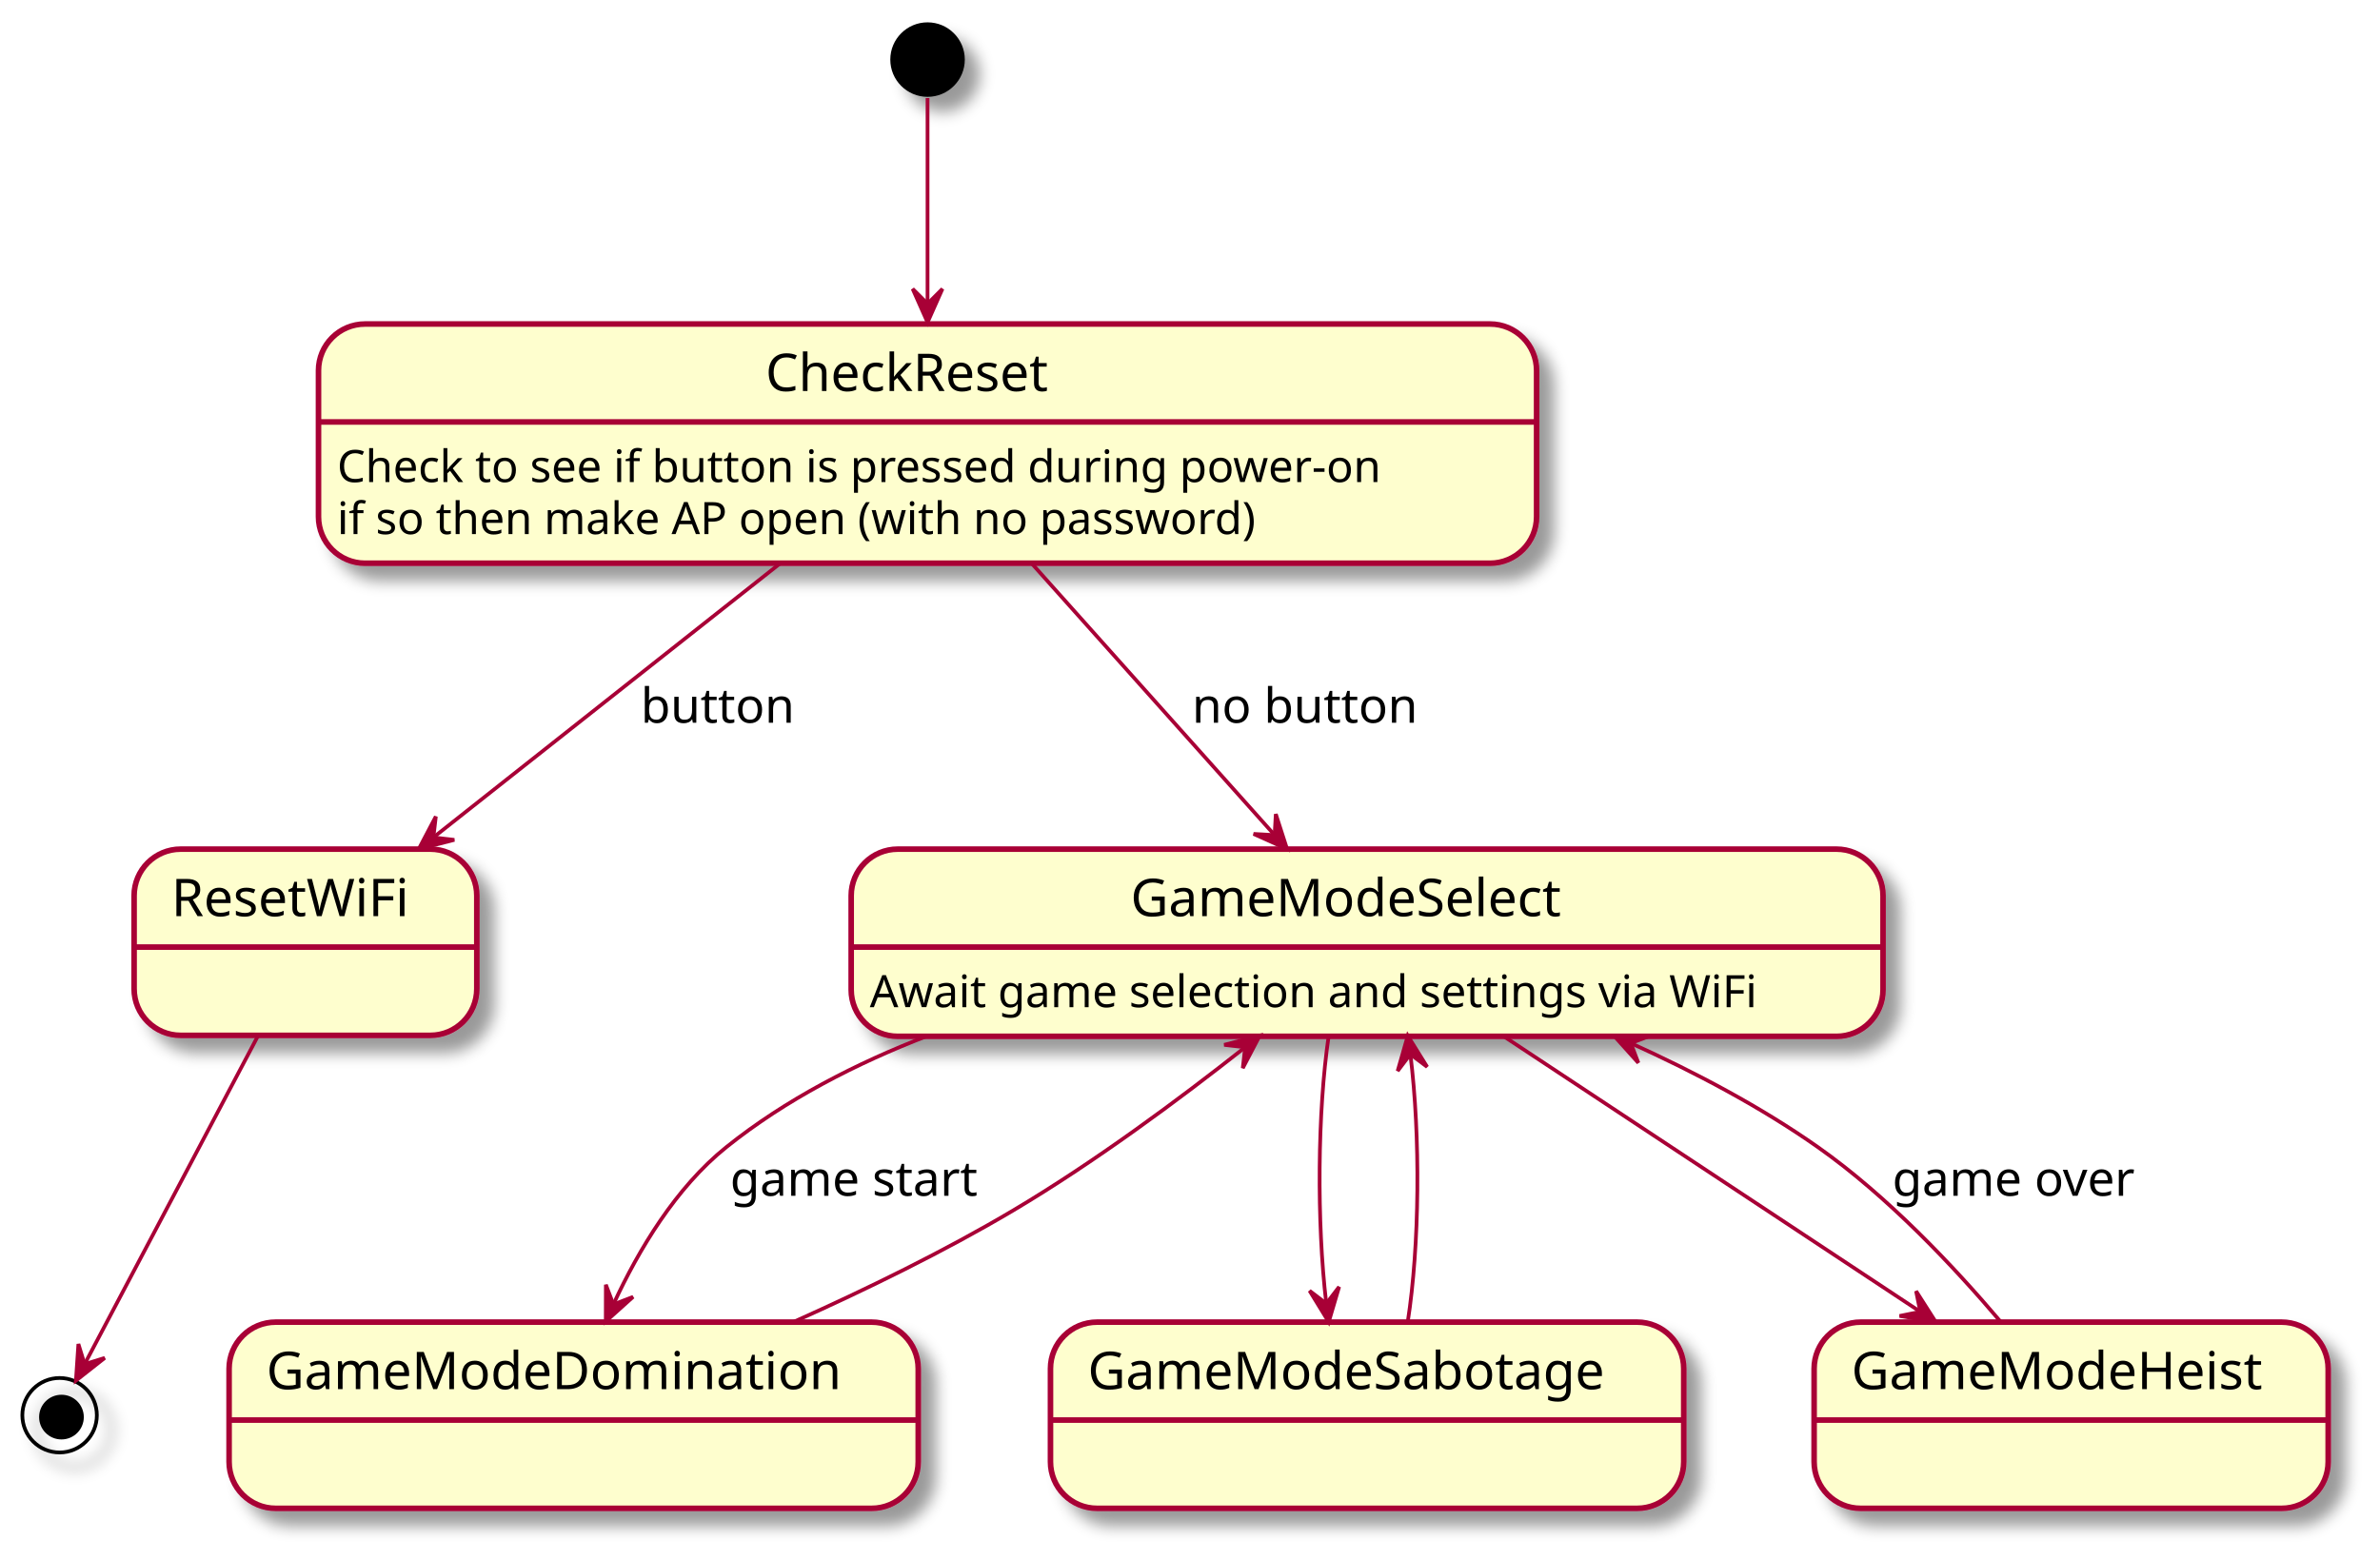
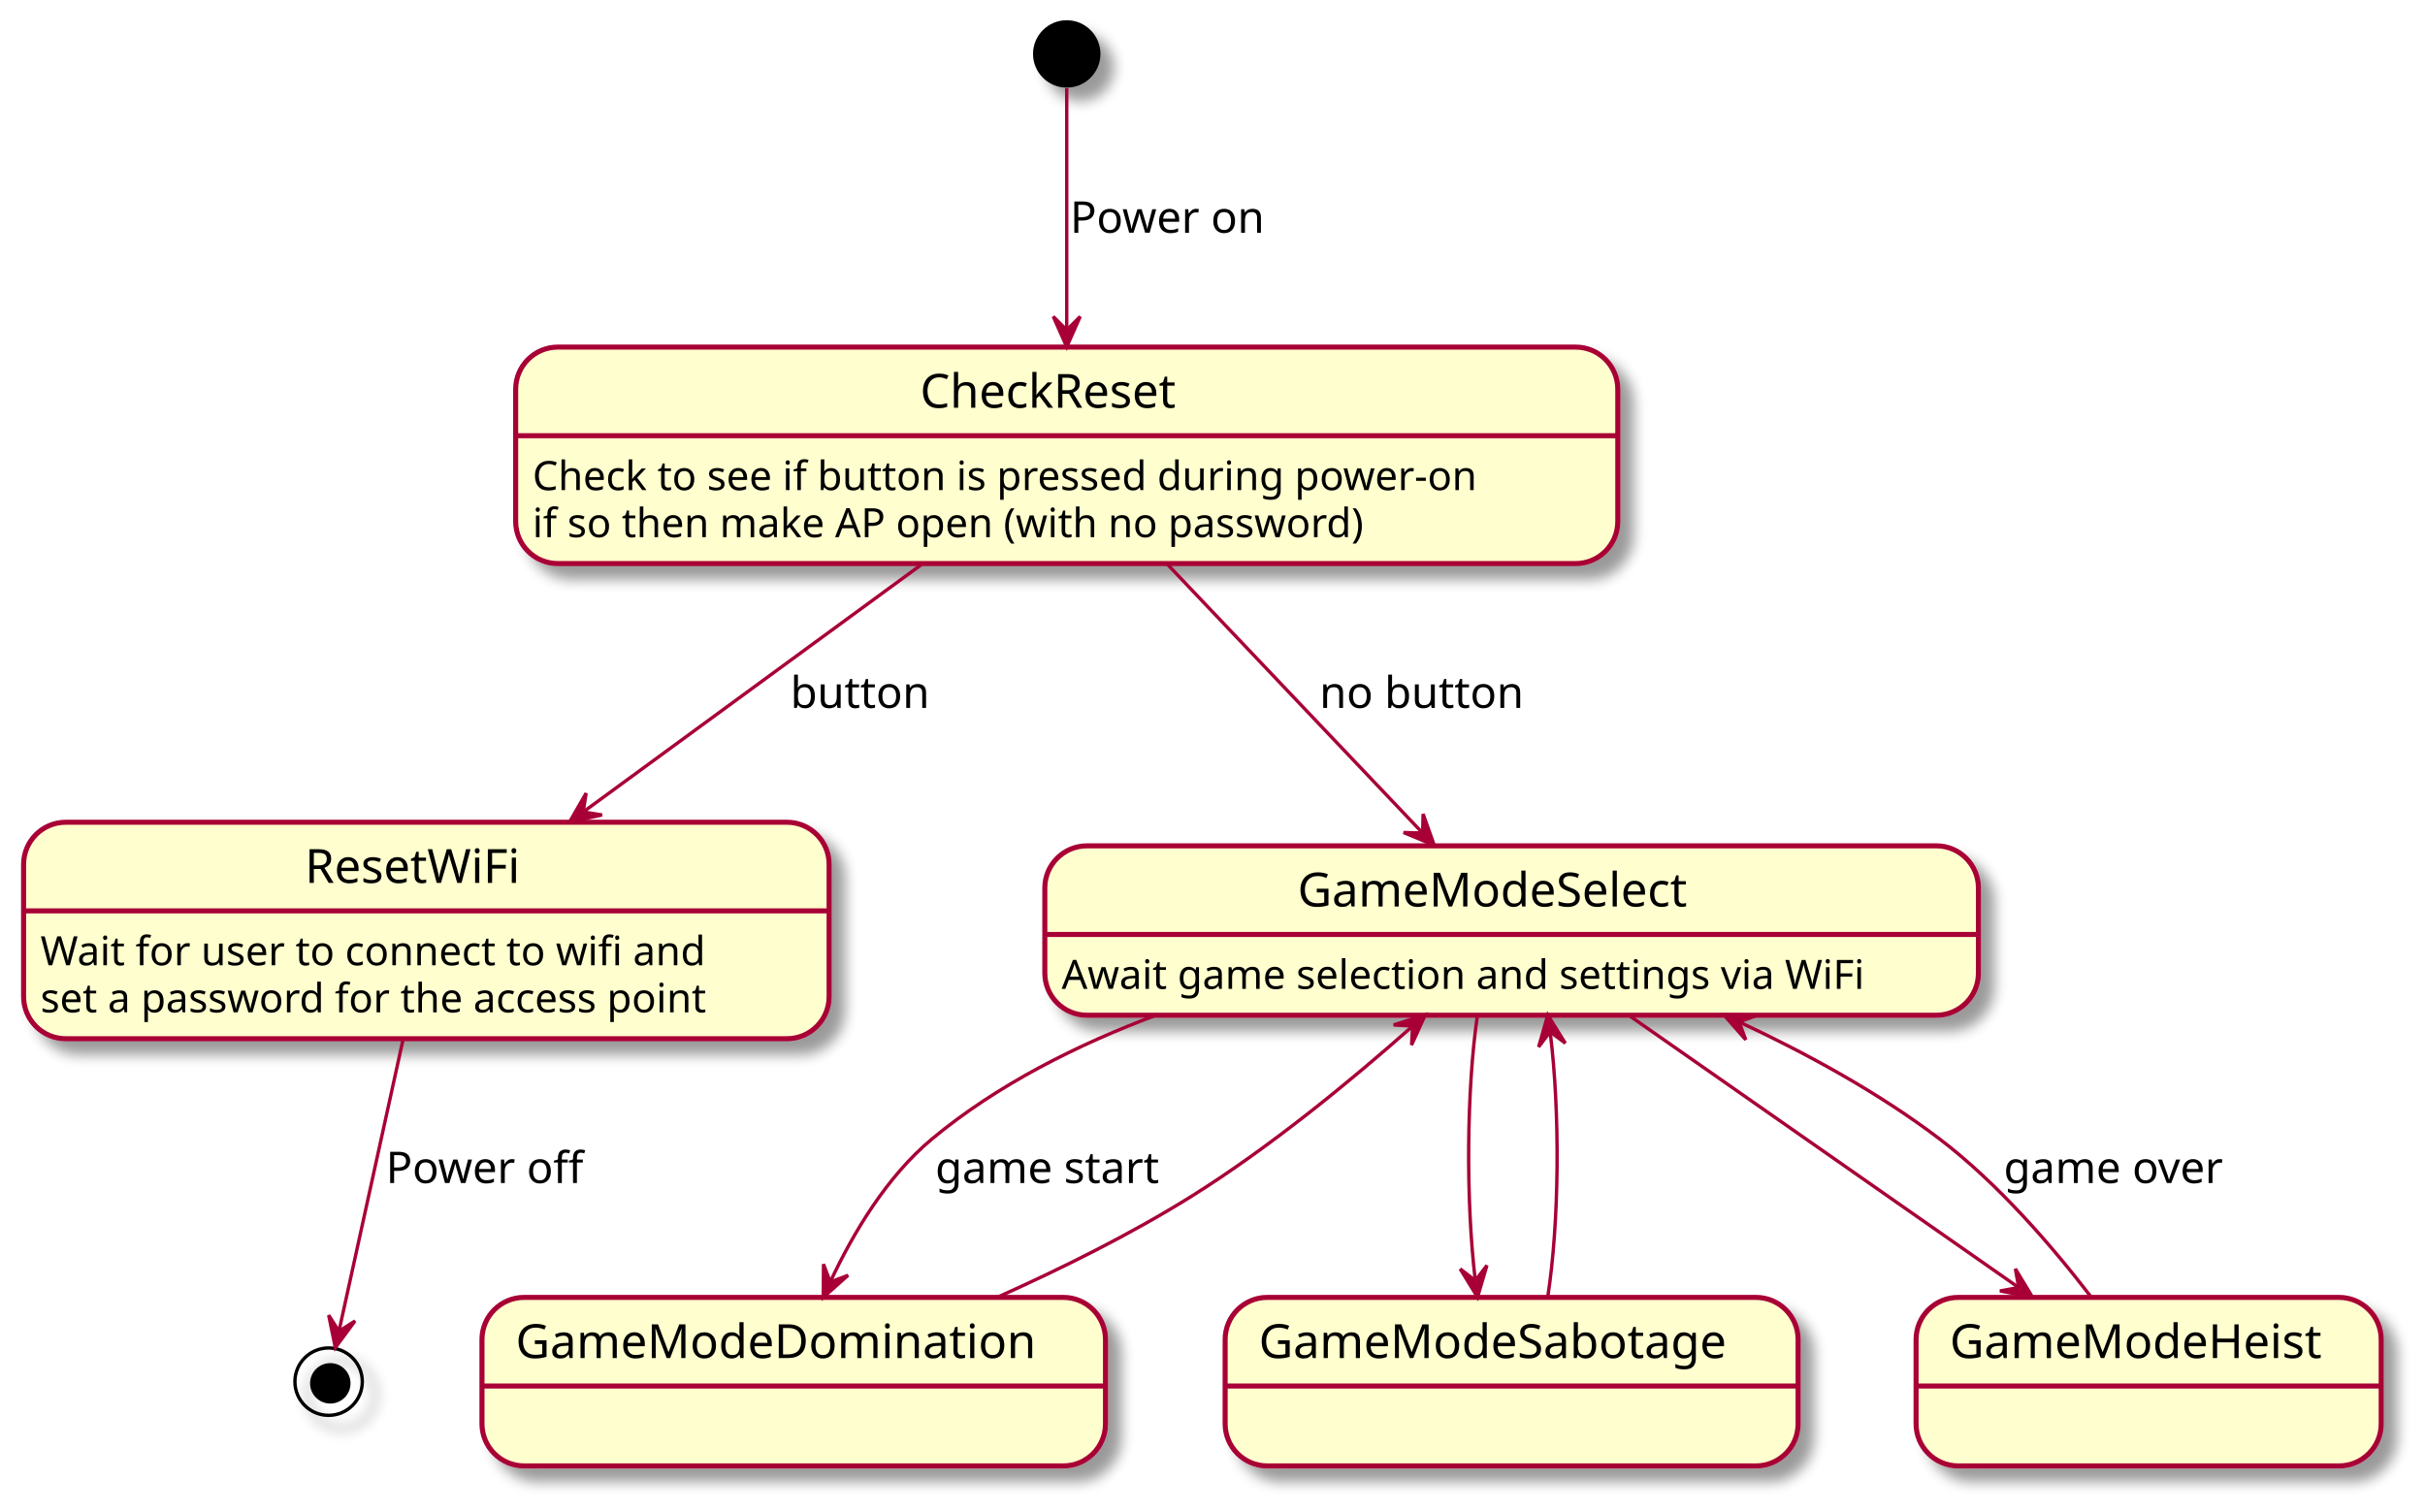
- <svg xmlns="http://www.w3.org/2000/svg" contentScriptType="application/ecmascript" contentStyleType="text/css" height="919.436px" preserveAspectRatio="none" style="width:1402px;height:919px;" version="1.1" viewBox="0 0 1402 919" width="1402.194px" zoomAndPan="magnify">
+ <svg xmlns="http://www.w3.org/2000/svg" contentScriptType="application/ecmascript" contentStyleType="text/css" height="873.662px" preserveAspectRatio="none" style="width:1400px;height:873px;" version="1.1" viewBox="0 0 1400 873" width="1400.973px" zoomAndPan="magnify">
  <defs>
-     <filter height="300%" id="f1rc0f4d2t06rg" width="300%" x="-1" y="-1">
-       <feGaussianBlur result="blurOut" stdDeviation="4.389" />
+     <filter height="300%" id="fvd8mhsh5qr1n" width="300%" x="-1" y="-1">
+       <feGaussianBlur result="blurOut" stdDeviation="3.892" />
      <feColorMatrix in="blurOut" result="blurOut2" type="matrix" values="0 0 0 0 0 0 0 0 0 0 0 0 0 0 0 0 0 0 .4 0" />
-       <feOffset dx="8.777" dy="8.777" in="blurOut2" result="blurOut3" />
+       <feOffset dx="7.783" dy="7.783" in="blurOut2" result="blurOut3" />
      <feBlend in="SourceGraphic" in2="blurOut3" mode="normal" />
    </filter>
  </defs>
  <g>
-     <ellipse cx="546.395" cy="35.11" fill="#000000" filter="url(#f1rc0f4d2t06rg)" rx="21.944" ry="21.944" style="stroke:none;stroke-width:2.194;" />
+     <ellipse cx="615.844" cy="31.133" fill="#000000" filter="url(#fvd8mhsh5qr1n)" rx="19.458" ry="19.458" style="stroke:none;stroke-width:1.946;" />
    <g id="CheckReset">
-       <rect fill="#FEFECE" filter="url(#f1rc0f4d2t06rg)" height="140.953" rx="27.43" ry="27.43" style="stroke:#A80036;stroke-width:3.292;" width="717.555" x="187.618" y="190.909" />
-       <line style="stroke:#A80036;stroke-width:3.292;" x1="187.618" x2="905.172" y1="248.614" y2="248.614" />
-       <text fill="#000000" font-family="sans-serif" font-size="30.721" lengthAdjust="spacing" textLength="190.909" x="450.94" y="230.397">CheckReset</text>
-       <text fill="#000000" font-family="sans-serif" font-size="26.332" lengthAdjust="spacing" textLength="673.668" x="198.589" y="284.028">Check to see if button is pressed during power-on</text>
-       <text fill="#000000" font-family="sans-serif" font-size="26.332" lengthAdjust="spacing" textLength="585.893" x="198.589" y="314.68">if so then make AP open (with no password)</text>
+       <rect fill="#FEFECE" filter="url(#fvd8mhsh5qr1n)" height="124.987" rx="24.322" ry="24.322" style="stroke:#A80036;stroke-width:2.919;" width="636.275" x="297.707" y="200.417" />
+       <line style="stroke:#A80036;stroke-width:2.919;" x1="297.707" x2="933.982" y1="251.585" y2="251.585" />
+       <text fill="#000000" font-family="sans-serif" font-size="27.241" lengthAdjust="spacing" textLength="169.284" x="531.202" y="235.432">CheckReset</text>
+       <text fill="#000000" font-family="sans-serif" font-size="23.349" lengthAdjust="spacing" textLength="597.359" x="307.436" y="282.988">Check to see if button is pressed during power-on</text>
+       <text fill="#000000" font-family="sans-serif" font-size="23.349" lengthAdjust="spacing" textLength="519.527" x="307.436" y="310.168">if so then make AP open (with no password)</text>
    </g>
    <g id="ResetWiFi">
-       <rect fill="#FEFECE" filter="url(#f1rc0f4d2t06rg)" height="109.718" rx="27.43" ry="27.43" style="stroke:#A80036;stroke-width:3.292;" width="201.881" x="78.997" y="500.313" />
-       <line style="stroke:#A80036;stroke-width:3.292;" x1="78.997" x2="280.878" y1="558.018" y2="558.018" />
-       <text fill="#000000" font-family="sans-serif" font-size="30.721" lengthAdjust="spacing" textLength="157.994" x="100.94" y="539.801">ResetWiFi</text>
+       <rect fill="#FEFECE" filter="url(#fvd8mhsh5qr1n)" height="124.987" rx="24.322" ry="24.322" style="stroke:#A80036;stroke-width:2.919;" width="465.045" x="13.621" y="474.774" />
+       <line style="stroke:#A80036;stroke-width:2.919;" x1="13.621" x2="478.666" y1="525.942" y2="525.942" />
+       <text fill="#000000" font-family="sans-serif" font-size="27.241" lengthAdjust="spacing" textLength="140.097" x="176.095" y="509.789">ResetWiFi</text>
+       <text fill="#000000" font-family="sans-serif" font-size="23.349" lengthAdjust="spacing" textLength="412.509" x="23.349" y="557.345">Wait for user to connect to wifi and</text>
+       <text fill="#000000" font-family="sans-serif" font-size="23.349" lengthAdjust="spacing" textLength="426.129" x="23.349" y="584.525">set a password for the access point</text>
    </g>
-     <ellipse cx="35.11" cy="833.856" filter="url(#f1rc0f4d2t06rg)" rx="21.944" ry="21.944" style="stroke:#000000;stroke-width:2.194;fill:none;" />
-     <ellipse cx="36.207" cy="834.953" fill="#000000" rx="13.166" ry="13.166" style="stroke:none;stroke-width:2.194;" />
+     <ellipse cx="189.715" cy="797.776" filter="url(#fvd8mhsh5qr1n)" rx="19.458" ry="19.458" style="stroke:#000000;stroke-width:1.946;fill:none;" />
+     <ellipse cx="190.688" cy="798.749" fill="#000000" rx="11.675" ry="11.675" style="stroke:none;stroke-width:1.946;" />
    <g id="GameModeSelect">
-       <rect fill="#FEFECE" filter="url(#f1rc0f4d2t06rg)" height="110.301" rx="27.43" ry="27.43" style="stroke:#A80036;stroke-width:3.292;" width="607.837" x="501.411" y="500.313" />
-       <line style="stroke:#A80036;stroke-width:3.292;" x1="501.411" x2="1109.248" y1="558.018" y2="558.018" />
-       <text fill="#000000" font-family="sans-serif" font-size="30.721" lengthAdjust="spacing" textLength="278.683" x="665.987" y="539.801">GameModeSelect</text>
-       <text fill="#000000" font-family="sans-serif" font-size="26.332" lengthAdjust="spacing" textLength="563.95" x="512.382" y="593.432">Await game selection and settings via WiFi</text>
+       <rect fill="#FEFECE" filter="url(#fvd8mhsh5qr1n)" height="97.807" rx="24.322" ry="24.322" style="stroke:#A80036;stroke-width:2.919;" width="538.985" x="603.197" y="488.395" />
+       <line style="stroke:#A80036;stroke-width:2.919;" x1="603.197" x2="1142.182" y1="539.563" y2="539.563" />
+       <text fill="#000000" font-family="sans-serif" font-size="27.241" lengthAdjust="spacing" textLength="247.116" x="749.131" y="523.409">GameModeSelect</text>
+       <text fill="#000000" font-family="sans-serif" font-size="23.349" lengthAdjust="spacing" textLength="500.07" x="612.926" y="570.966">Await game selection and settings via WiFi</text>
    </g>
    <g id="GameModeDomination">
-       <rect fill="#FEFECE" filter="url(#f1rc0f4d2t06rg)" height="109.718" rx="27.43" ry="27.43" style="stroke:#A80036;stroke-width:3.292;" width="405.956" x="134.953" y="778.997" />
-       <line style="stroke:#A80036;stroke-width:3.292;" x1="134.953" x2="540.909" y1="836.702" y2="836.702" />
-       <text fill="#000000" font-family="sans-serif" font-size="30.721" lengthAdjust="spacing" textLength="362.069" x="156.897" y="818.485">GameModeDomination</text>
+       <rect fill="#FEFECE" filter="url(#fvd8mhsh5qr1n)" height="97.29" rx="24.322" ry="24.322" style="stroke:#A80036;stroke-width:2.919;" width="359.972" x="278.249" y="749.131" />
+       <line style="stroke:#A80036;stroke-width:2.919;" x1="278.249" x2="638.221" y1="800.3" y2="800.3" />
+       <text fill="#000000" font-family="sans-serif" font-size="27.241" lengthAdjust="spacing" textLength="321.056" x="297.707" y="784.146">GameModeDomination</text>
    </g>
    <g id="GameModeSabotage">
-       <rect fill="#FEFECE" filter="url(#f1rc0f4d2t06rg)" height="109.718" rx="27.43" ry="27.43" style="stroke:#A80036;stroke-width:3.292;" width="373.041" x="618.809" y="778.997" />
-       <line style="stroke:#A80036;stroke-width:3.292;" x1="618.809" x2="991.85" y1="836.702" y2="836.702" />
-       <text fill="#000000" font-family="sans-serif" font-size="30.721" lengthAdjust="spacing" textLength="329.154" x="640.752" y="818.485">GameModeSabotage</text>
+       <rect fill="#FEFECE" filter="url(#fvd8mhsh5qr1n)" height="97.29" rx="24.322" ry="24.322" style="stroke:#A80036;stroke-width:2.919;" width="330.785" x="707.297" y="749.131" />
+       <line style="stroke:#A80036;stroke-width:2.919;" x1="707.297" x2="1038.082" y1="800.3" y2="800.3" />
+       <text fill="#000000" font-family="sans-serif" font-size="27.241" lengthAdjust="spacing" textLength="291.869" x="726.755" y="784.146">GameModeSabotage</text>
    </g>
    <g id="GameModeHeist">
-       <rect fill="#FEFECE" filter="url(#f1rc0f4d2t06rg)" height="109.718" rx="27.43" ry="27.43" style="stroke:#A80036;stroke-width:3.292;" width="302.821" x="1068.652" y="778.997" />
-       <line style="stroke:#A80036;stroke-width:3.292;" x1="1068.652" x2="1371.473" y1="836.702" y2="836.702" />
-       <text fill="#000000" font-family="sans-serif" font-size="30.721" lengthAdjust="spacing" textLength="258.934" x="1090.596" y="818.485">GameModeHeist</text>
+       <rect fill="#FEFECE" filter="url(#fvd8mhsh5qr1n)" height="97.29" rx="24.322" ry="24.322" style="stroke:#A80036;stroke-width:2.919;" width="268.52" x="1106.185" y="749.131" />
+       <line style="stroke:#A80036;stroke-width:2.919;" x1="1106.185" x2="1374.705" y1="800.3" y2="800.3" />
+       <text fill="#000000" font-family="sans-serif" font-size="27.241" lengthAdjust="spacing" textLength="229.604" x="1125.643" y="784.146">GameModeHeist</text>
    </g>
-     <path d="M546.395,57.758 C546.395,85.104 546.395,135.168 546.395,178.511 " fill="none" id="*start-to-CheckReset" style="stroke:#A80036;stroke-width:2.194;" />
-     <polygon fill="#A80036" points="546.395,189.948,555.172,170.199,546.395,178.976,537.618,170.199,546.395,189.948" style="stroke:#A80036;stroke-width:2.194;" />
-     <path d="M459.549,331.967 C397.67,380.877 315.29,445.992 255.996,492.859 " fill="none" id="CheckReset-to-ResetWiFi" style="stroke:#A80036;stroke-width:2.194;" />
-     <polygon fill="#A80036" points="246.685,500.219,267.62,494.853,255.291,493.413,256.731,481.084,246.685,500.219" style="stroke:#A80036;stroke-width:2.194;" />
-     <text fill="#000000" font-family="sans-serif" font-size="28.527" lengthAdjust="spacing" textLength="92.163" x="377.43" y="425.852">button</text>
-     <path d="M152.013,610.253 C121.574,667.903 74.012,757.982 50.02,803.423 " fill="none" id="ResetWiFi-to-*end" style="stroke:#A80036;stroke-width:2.194;" />
-     <polygon fill="#A80036" points="44.724,813.452,61.708,800.086,49.847,803.749,46.184,791.889,44.724,813.452" style="stroke:#A80036;stroke-width:2.194;" />
-     <path d="M607.758,331.967 C651.121,380.475 708.734,444.921 750.549,491.698 " fill="none" id="CheckReset-to-GameModeSelect" style="stroke:#A80036;stroke-width:2.194;" />
-     <polygon fill="#A80036" points="758.166,500.219,751.544,479.647,750.852,492.04,738.458,491.348,758.166,500.219" style="stroke:#A80036;stroke-width:2.194;" />
-     <text fill="#000000" font-family="sans-serif" font-size="28.527" lengthAdjust="spacing" textLength="136.05" x="702.194" y="425.852">no button</text>
-     <path d="M546.711,610.198 C504.211,626.561 462.733,647.943 427.9,675.862 C398.12,699.731 376.273,736.307 361.569,768.024 " fill="none" id="GameModeSelect-to-GameModeDomination" style="stroke:#A80036;stroke-width:2.194;" />
-     <polygon fill="#A80036" points="356.855,778.568,372.929,764.121,361.334,768.551,356.903,756.956,356.855,778.568" style="stroke:#A80036;stroke-width:2.194;" />
-     <text fill="#000000" font-family="sans-serif" font-size="28.527" lengthAdjust="spacing" textLength="155.799" x="430.094" y="704.535">game start</text>
-     <path d="M467.767,778.742 C509.918,759.865 556.261,737.257 596.865,713.166 C644.551,684.873 694.422,647.904 733.427,617.077 " fill="none" id="GameModeDomination-to-GameModeSelect" style="stroke:#A80036;stroke-width:2.194;" />
-     <polygon fill="#A80036" points="742.083,610.196,721.162,615.614,733.495,617.023,732.085,629.356,742.083,610.196" style="stroke:#A80036;stroke-width:2.194;" />
-     <path d="M782.705,610.253 C776.089,655.22 775.604,719.917 781.253,767.771 " fill="none" id="GameModeSelect-to-GameModeSabotage" style="stroke:#A80036;stroke-width:2.194;" />
-     <polygon fill="#A80036" points="782.73,778.937,788.841,758.207,781.291,768.06,771.438,760.509,782.73,778.937" style="stroke:#A80036;stroke-width:2.194;" />
-     <path d="M829.256,778.937 C836.281,734.018 836.809,669.325 830.843,621.429 " fill="none" id="GameModeSabotage-to-GameModeSelect" style="stroke:#A80036;stroke-width:2.194;" />
-     <polygon fill="#A80036" points="829.283,610.253,823.32,631.026,830.8,621.119,840.706,628.599,829.283,610.253" style="stroke:#A80036;stroke-width:2.194;" />
-     <path d="M885.294,610.253 C955.579,656.738 1057.744,724.307 1130.7,772.558 " fill="none" id="GameModeSelect-to-GameModeHeist" style="stroke:#A80036;stroke-width:2.194;" />
-     <polygon fill="#A80036" points="1140.344,778.937,1128.715,760.721,1131.193,772.884,1119.03,775.362,1140.344,778.937" style="stroke:#A80036;stroke-width:2.194;" />
-     <path d="M1178.657,778.918 C1150.844,746.084 1111.885,704.751 1070.846,675.862 C1037.455,652.356 998.654,631.874 961.197,614.852 " fill="none" id="GameModeHeist-to-GameModeSelect" style="stroke:#A80036;stroke-width:2.194;" />
-     <polygon fill="#A80036" points="950.672,610.143,965.111,626.225,960.686,614.627,972.284,610.202,950.672,610.143" style="stroke:#A80036;stroke-width:2.194;" />
-     <text fill="#000000" font-family="sans-serif" font-size="28.527" lengthAdjust="spacing" textLength="153.605" x="1114.734" y="704.535">game over</text>
+     <path d="M615.844,50.943 C615.844,80.595 615.844,141.522 615.844,190.114 " fill="none" id="*start-to-CheckReset" style="stroke:#A80036;stroke-width:1.946;" />
+     <polygon fill="#A80036" points="615.844,200.279,623.628,182.767,615.844,190.55,608.061,182.767,615.844,200.279" style="stroke:#A80036;stroke-width:1.946;" />
+     <text fill="#000000" font-family="sans-serif" font-size="25.295" lengthAdjust="spacing" textLength="116.748" x="617.79" y="134.39">Power on</text>
+     <path d="M532.876,325.325 C474.605,367.956 396.691,424.956 336.79,468.777 " fill="none" id="CheckReset-to-ResetWiFi" style="stroke:#A80036;stroke-width:1.946;" />
+     <polygon fill="#A80036" points="328.834,474.599,347.563,470.544,336.687,468.856,338.375,457.979,328.834,474.599" style="stroke:#A80036;stroke-width:1.946;" />
+     <text fill="#000000" font-family="sans-serif" font-size="25.295" lengthAdjust="spacing" textLength="81.723" x="456.289" y="408.747">button</text>
+     <path d="M232.77,599.854 C221.042,653.235 204.532,728.385 195.755,768.337 " fill="none" id="ResetWiFi-to-*end" style="stroke:#A80036;stroke-width:1.946;" />
+     <polygon fill="#A80036" points="193.596,778.164,204.956,762.73,195.684,768.662,189.753,759.389,193.596,778.164" style="stroke:#A80036;stroke-width:1.946;" />
+     <text fill="#000000" font-family="sans-serif" font-size="25.295" lengthAdjust="spacing" textLength="120.639" x="222.794" y="683.105">Power off</text>
+     <path d="M673.485,325.325 C717.666,371.851 778.102,435.49 820.787,480.438 " fill="none" id="CheckReset-to-GameModeSelect" style="stroke:#A80036;stroke-width:1.946;" />
+     <polygon fill="#A80036" points="828.01,488.045,821.595,469.986,821.311,480.989,810.307,480.705,828.01,488.045" style="stroke:#A80036;stroke-width:1.946;" />
+     <text fill="#000000" font-family="sans-serif" font-size="25.295" lengthAdjust="spacing" textLength="120.639" x="761.779" y="408.747">no button</text>
+     <path d="M668.521,585.747 C622.24,603.008 575.689,626.332 538.013,657.679 C511.997,679.324 492.642,711.779 479.516,739.794 " fill="none" id="GameModeSelect-to-GameModeDomination" style="stroke:#A80036;stroke-width:1.946;" />
+     <polygon fill="#A80036" points="475.301,749.103,489.613,736.358,479.313,740.239,475.432,729.939,475.301,749.103" style="stroke:#A80036;stroke-width:1.946;" />
+     <text fill="#000000" font-family="sans-serif" font-size="25.295" lengthAdjust="spacing" textLength="138.151" x="539.958" y="683.105">game start</text>
+     <path d="M575.714,749.079 C612.649,732.552 652.888,712.587 687.839,690.758 C733.349,662.331 780.017,623.929 815.074,592.868 " fill="none" id="GameModeDomination-to-GameModeSelect" style="stroke:#A80036;stroke-width:1.946;" />
+     <polygon fill="#A80036" points="822.824,585.953,804.575,591.802,815.564,592.429,814.937,603.419,822.824,585.953" style="stroke:#A80036;stroke-width:1.946;" />
+     <path d="M852.975,586.095 C846.647,629.179 846.215,693.007 851.677,738.925 " fill="none" id="GameModeSelect-to-GameModeSabotage" style="stroke:#A80036;stroke-width:1.946;" />
+     <polygon fill="#A80036" points="853.017,749.02,858.427,730.635,851.736,739.376,842.996,732.685,853.017,749.02" style="stroke:#A80036;stroke-width:1.946;" />
+     <path d="M893.517,749.02 C900.246,706.031 900.732,642.21 894.976,596.209 " fill="none" id="GameModeSabotage-to-GameModeSelect" style="stroke:#A80036;stroke-width:1.946;" />
+     <polygon fill="#A80036" points="893.564,586.095,888.277,604.515,894.909,595.731,903.694,602.362,893.564,586.095" style="stroke:#A80036;stroke-width:1.946;" />
+     <path d="M940.142,586.095 C1003.645,630.446 1098.621,696.779 1164.701,742.929 " fill="none" id="GameModeSelect-to-GameModeHeist" style="stroke:#A80036;stroke-width:1.946;" />
+     <polygon fill="#A80036" points="1173.42,749.02,1163.519,732.612,1165.444,743.449,1154.606,745.374,1173.42,749.02" style="stroke:#A80036;stroke-width:1.946;" />
+     <path d="M1207,748.558 C1184.756,719.608 1153.511,683.321 1119.805,657.679 C1084.943,631.156 1043.205,608.361 1004.044,590.043 " fill="none" id="GameModeHeist-to-GameModeSelect" style="stroke:#A80036;stroke-width:1.946;" />
+     <polygon fill="#A80036" points="995.206,585.965,1007.848,600.368,1004.041,590.04,1014.368,586.233,995.206,585.965" style="stroke:#A80036;stroke-width:1.946;" />
+     <text fill="#000000" font-family="sans-serif" font-size="25.295" lengthAdjust="spacing" textLength="136.206" x="1156.775" y="683.105">game over</text>
  </g>
</svg>
